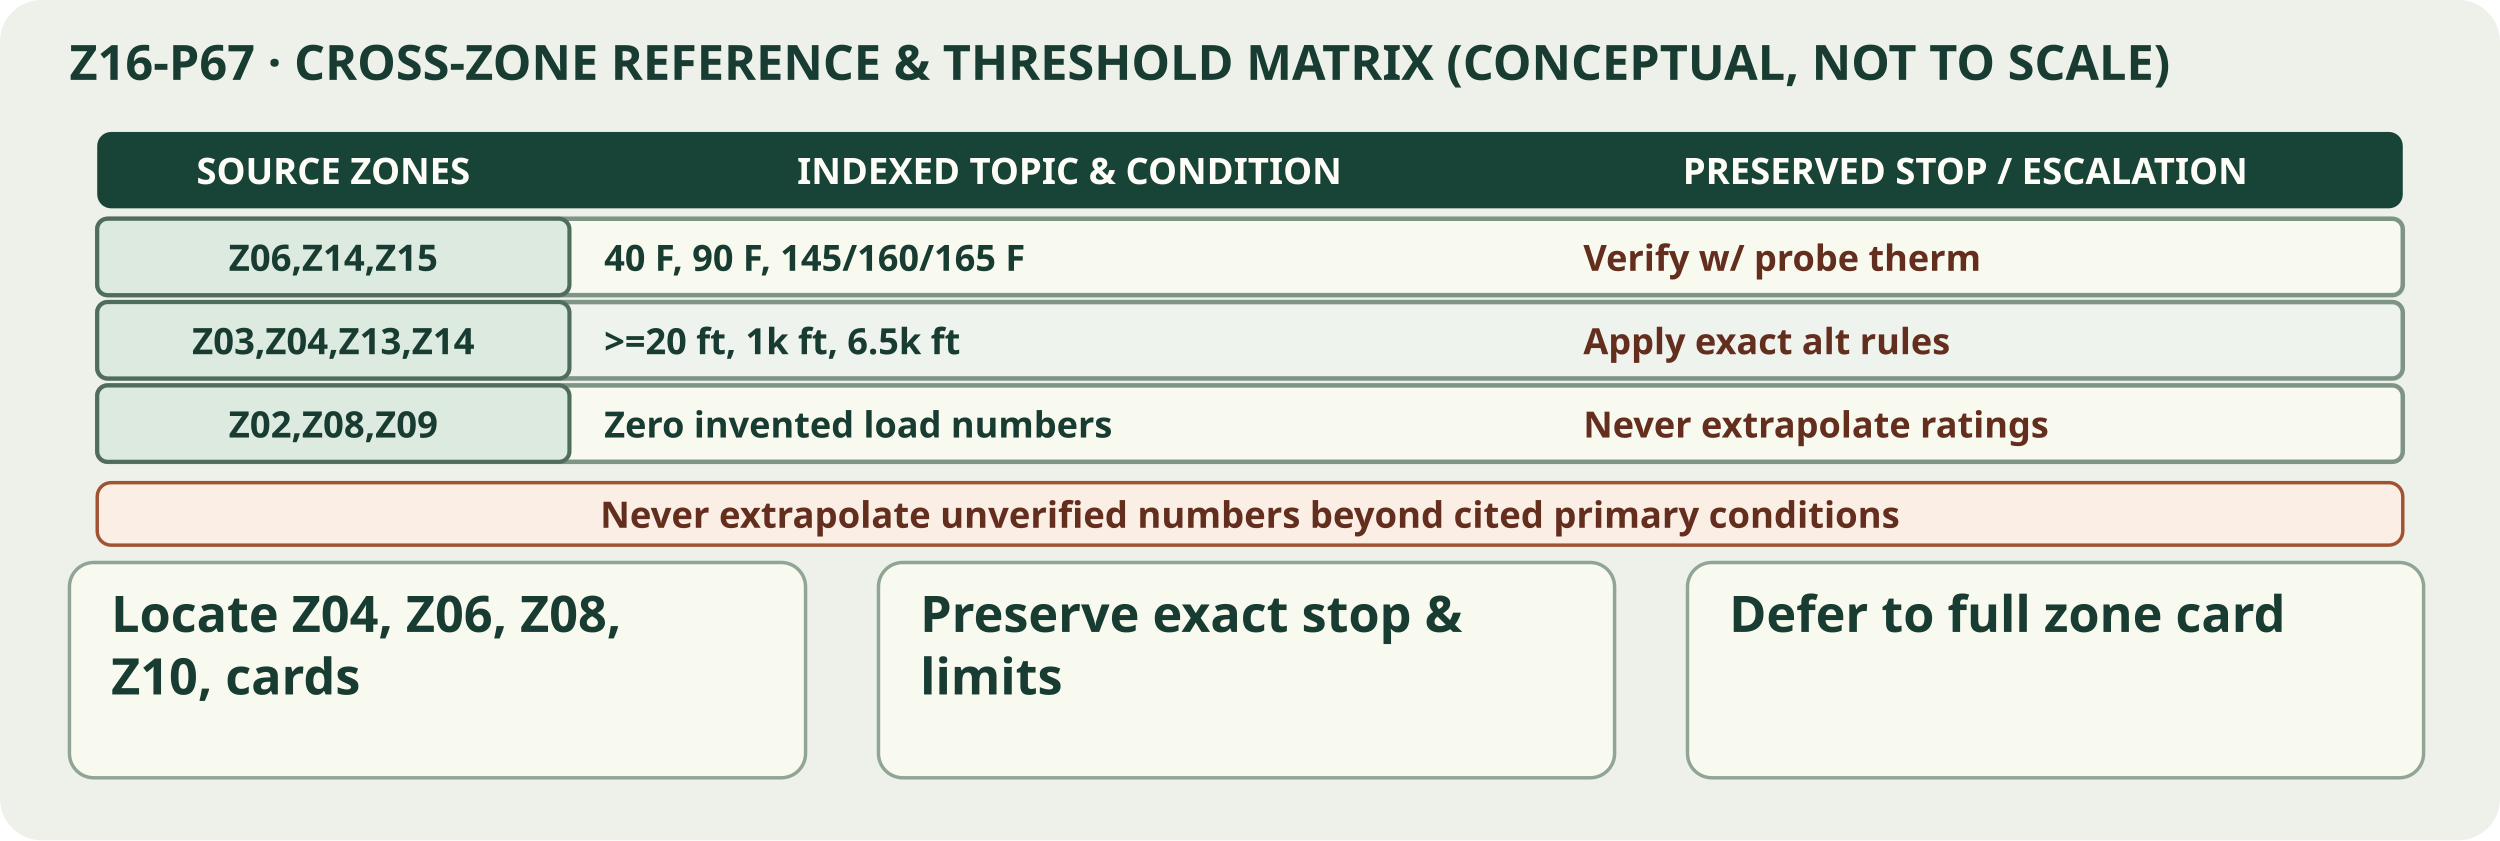
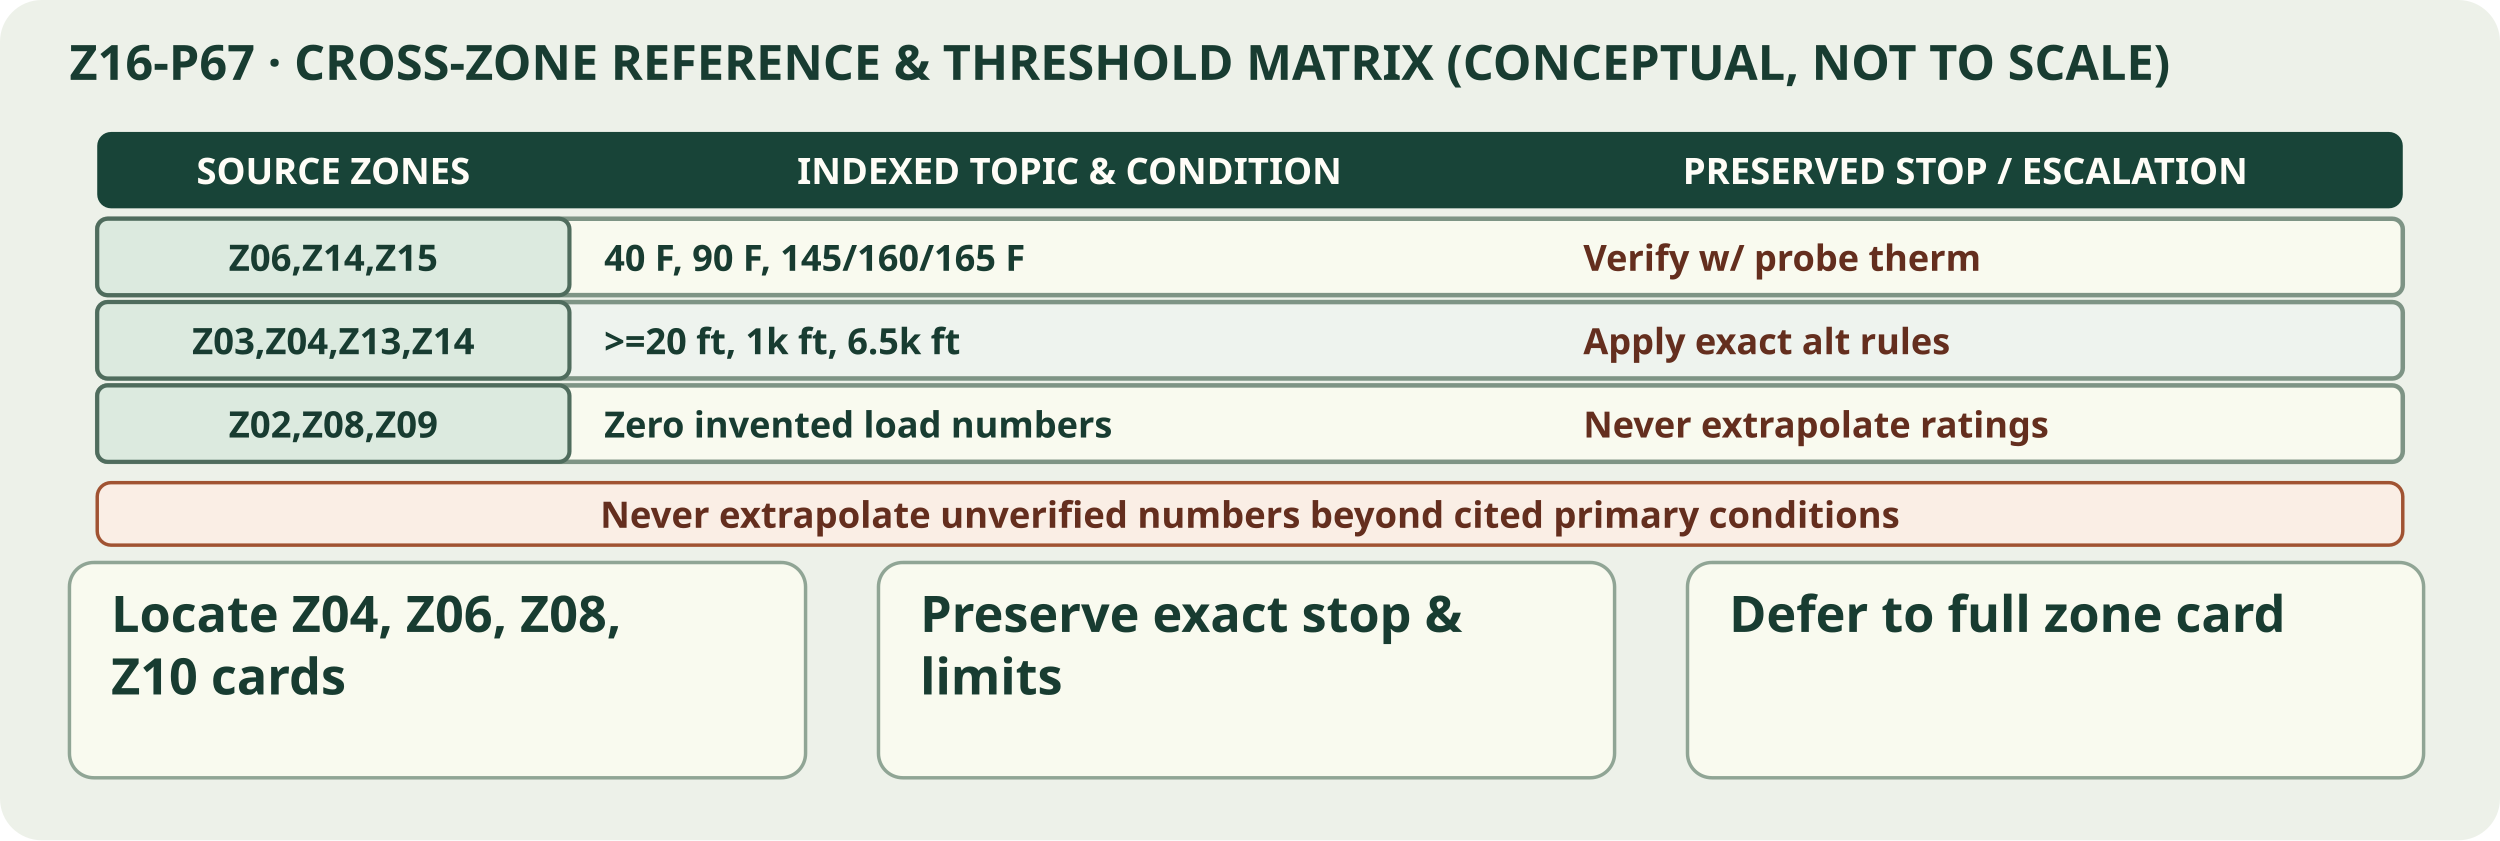
<svg xmlns="http://www.w3.org/2000/svg" viewBox="0 0 720 242" role="img" aria-labelledby="title desc">
  <defs>
    <marker id="arrow" viewBox="0 0 10 10" markerWidth="3" markerHeight="3" refX="8" refY="5" orient="auto">
      <path d="M0 0L10 5 0 10Z" fill="#285345" />
    </marker>
  </defs>
  <rect width="720" height="242" rx="12" fill="#edf1e9" />
  <g font-family="system-ui,sans-serif" font-size="14.5" font-weight="650" fill="#183c31">
    <text x="20" y="23" font-size="14" font-weight="700" fill="#183c31" text-anchor="start">Z16-P67 · CROSS-ZONE REFERENCE &amp; THRESHOLD MATRIX (CONCEPTUAL, NOT TO SCALE)</text>
    <g id="atlas-crossref-atlas_matrix_2-artwork">
      <rect x="28" y="38" width="664" height="22" rx="4" fill="#184438" />
      <text x="96" y="53" font-size="10.5" font-weight="650" fill="#fffdf7" text-anchor="middle">SOURCE ZONES</text>
      <text x="308" y="53" font-size="10.5" font-weight="650" fill="#fffdf7" text-anchor="middle">INDEXED TOPIC &amp; CONDITION</text>
      <text x="566" y="53" font-size="10.5" font-weight="650" fill="#fffdf7" text-anchor="middle">PRESERVED STOP / ESCALATION</text>
      <rect x="28" y="63" width="664" height="22" rx="3" fill="#f9faef" stroke="#7e9485" stroke-width="1.3" />
      <rect x="28" y="63" width="136" height="22" rx="3" fill="#dceadf" stroke="#4f6c5d" stroke-width="1.2" />
      <text x="96" y="78" font-size="10.5" font-weight="650" fill="#183c31" text-anchor="middle">Z06,Z14,Z15</text>
      <text x="174" y="78" font-size="10.4" font-weight="650" fill="#183c31" text-anchor="start">40 F, 90 F, 145/160/165 F</text>
      <text x="456" y="78" font-size="10.4" font-weight="650" fill="#642e1e" text-anchor="start">Verify w/ probe therm</text>
      <rect x="28" y="87" width="664" height="22" rx="3" fill="#eef3ee" stroke="#7e9485" stroke-width="1.3" />
      <rect x="28" y="87" width="136" height="22" rx="3" fill="#dceadf" stroke="#4f6c5d" stroke-width="1.2" />
      <text x="96" y="102" font-size="10.5" font-weight="650" fill="#183c31" text-anchor="middle">Z03,Z04,Z13,Z14</text>
      <text x="174" y="102" font-size="10.4" font-weight="650" fill="#183c31" text-anchor="start">&gt;=20 ft, 1k ft, 6.5k ft</text>
      <text x="456" y="102" font-size="10.4" font-weight="650" fill="#642e1e" text-anchor="start">Apply exact alt rules</text>
      <rect x="28" y="111" width="664" height="22" rx="3" fill="#f9faef" stroke="#7e9485" stroke-width="1.3" />
      <rect x="28" y="111" width="136" height="22" rx="3" fill="#dceadf" stroke="#4f6c5d" stroke-width="1.2" />
      <text x="96" y="126" font-size="10.5" font-weight="650" fill="#183c31" text-anchor="middle">Z02,Z08,Z09</text>
      <text x="174" y="126" font-size="10.4" font-weight="650" fill="#183c31" text-anchor="start">Zero invented load numbers</text>
      <text x="456" y="126" font-size="10.4" font-weight="650" fill="#642e1e" text-anchor="start">Never extrapolate ratings</text>
      <rect x="28" y="139" width="664" height="18" rx="4" fill="#faeee5" stroke="#a05332" />
      <text x="360" y="152" font-size="10.5" font-weight="650" fill="#642e1e" text-anchor="middle">Never extrapolate unverified numbers beyond cited primary conditions</text>
    </g>
    <g id="stage-panels">
      <rect x="20" y="162" width="212" height="62" rx="7" fill="#f9faef" stroke="#90a595" />
      <text x="32" y="182" font-size="14.5" font-weight="650" fill="#183c31" text-anchor="start">Locate Z04, Z06, Z08,</text>
-       <text x="32" y="200" font-size="14.5" font-weight="650" fill="#183c31" text-anchor="start">Z10,  cards</text>
+       <text x="32" y="200" font-size="14.5" font-weight="650" fill="#183c31" text-anchor="start">Z10 cards</text>
      <rect x="253" y="162" width="212" height="62" rx="7" fill="#f9faef" stroke="#90a595" />
      <text x="265" y="182" font-size="14.5" font-weight="650" fill="#183c31" text-anchor="start">Preserve exact stop &amp;</text>
      <text x="265" y="200" font-size="14.5" font-weight="650" fill="#183c31" text-anchor="start">limits</text>
      <rect x="486" y="162" width="212" height="62" rx="7" fill="#f9faef" stroke="#90a595" />
      <text x="498" y="182" font-size="14.5" font-weight="650" fill="#183c31" text-anchor="start">Defer to full zone card</text>
    </g>
  </g>
</svg>
